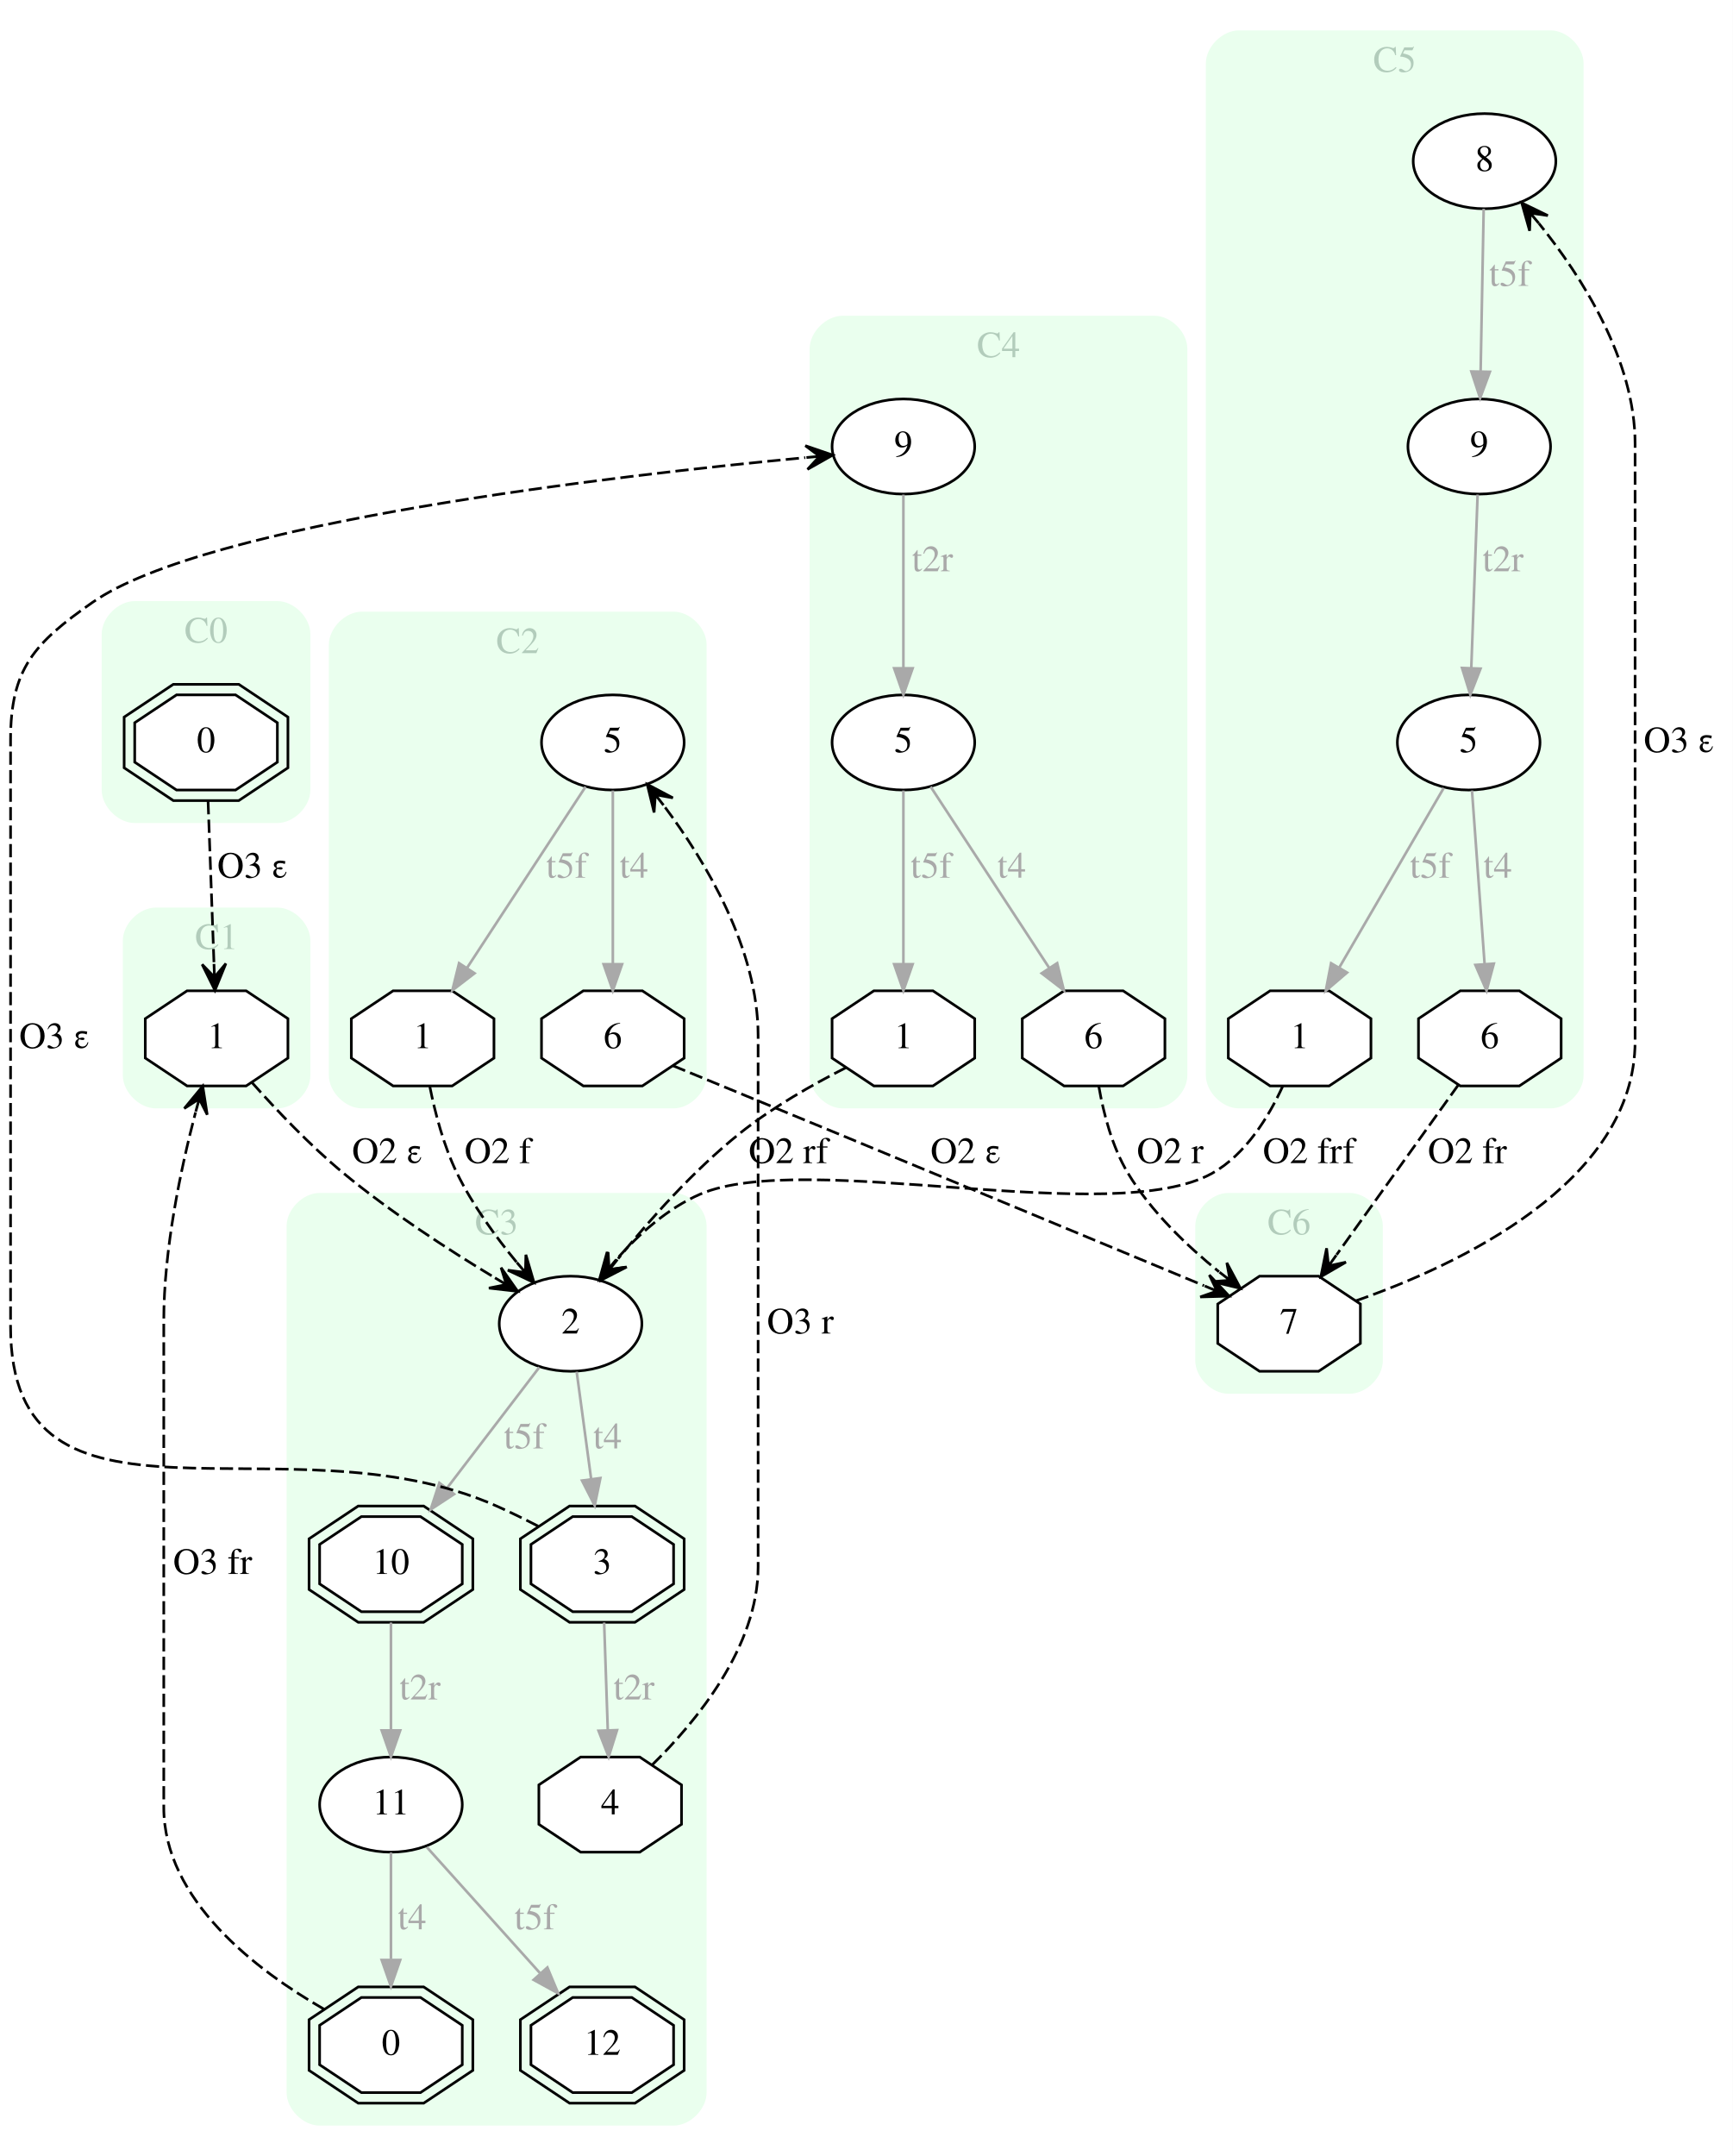
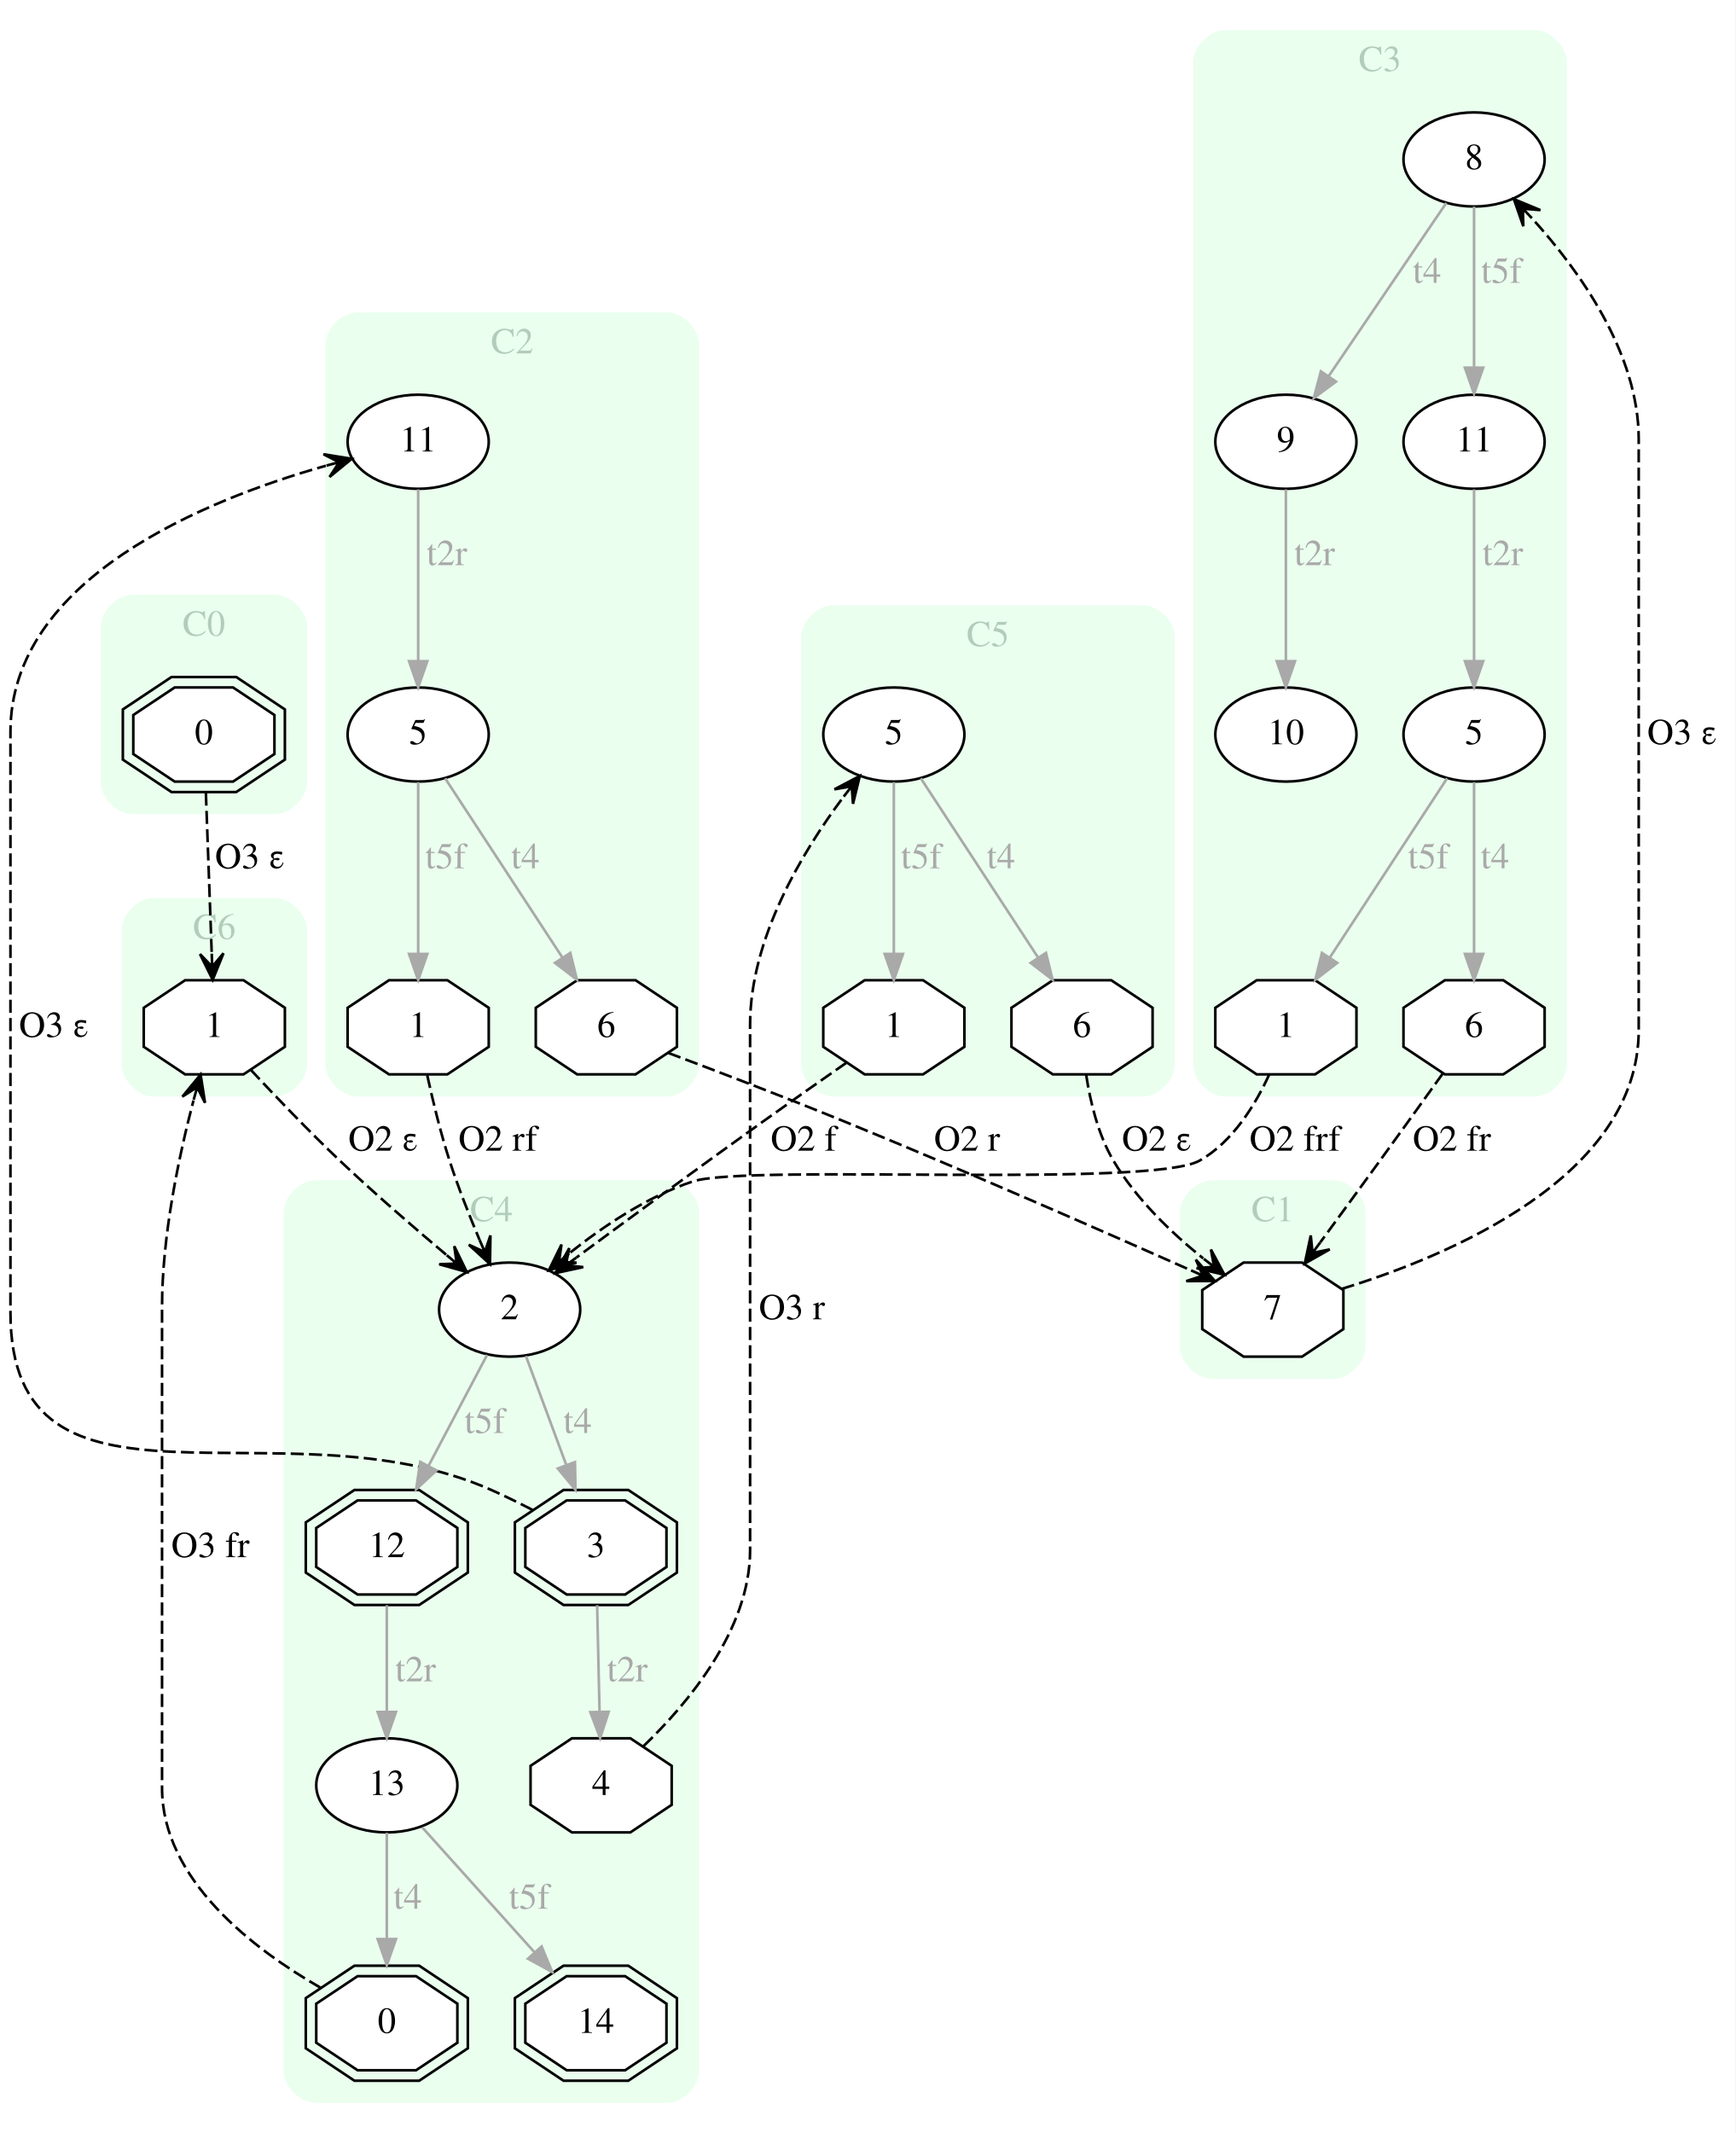
- <svg xmlns="http://www.w3.org/2000/svg" width="656pt" height="816pt" viewBox="0.00 0.00 656.00 816.00">
+ <svg xmlns="http://www.w3.org/2000/svg" width="664pt" height="816pt" viewBox="0.00 0.00 664.00 816.00">
  <g id="graph0" class="graph" transform="scale(1 1) rotate(0) translate(4 812)">
-     <polygon fill="white" stroke="transparent" points="-4,4 -4,-812 652,-812 652,4 -4,4" />
+     <polygon fill="white" stroke="transparent" points="-4,4 -4,-812 660,-812 660,4 -4,4" />
    <g id="clust1" class="cluster">
      <path fill="#eaffee" stroke="#eaffee" d="M47,-501C47,-501 101,-501 101,-501 107,-501 113,-507 113,-513 113,-513 113,-572 113,-572 113,-578 107,-584 101,-584 101,-584 47,-584 47,-584 41,-584 35,-578 35,-572 35,-572 35,-513 35,-513 35,-507 41,-501 47,-501" />
      <text text-anchor="middle" x="74" y="-568.8" font-family="Times,serif" font-size="14.00" fill="#b2ccbb">C0</text>
    </g>
    <g id="clust2" class="cluster">
+       <path fill="#eaffee" stroke="#eaffee" d="M460,-285C460,-285 506,-285 506,-285 512,-285 518,-291 518,-297 518,-297 518,-348 518,-348 518,-354 512,-360 506,-360 506,-360 460,-360 460,-360 454,-360 448,-354 448,-348 448,-348 448,-297 448,-297 448,-291 454,-285 460,-285" />
+       <text text-anchor="middle" x="483" y="-344.8" font-family="Times,serif" font-size="14.00" fill="#b2ccbb">C1</text>
+     </g>
+     <g id="clust3" class="cluster">
+       <path fill="#eaffee" stroke="#eaffee" d="M133,-393C133,-393 251,-393 251,-393 257,-393 263,-399 263,-405 263,-405 263,-680 263,-680 263,-686 257,-692 251,-692 251,-692 133,-692 133,-692 127,-692 121,-686 121,-680 121,-680 121,-405 121,-405 121,-399 127,-393 133,-393" />
+       <text text-anchor="middle" x="192" y="-676.8" font-family="Times,serif" font-size="14.00" fill="#b2ccbb">C2</text>
+     </g>
+     <g id="clust4" class="cluster">
+       <path fill="#eaffee" stroke="#eaffee" d="M465,-393C465,-393 583,-393 583,-393 589,-393 595,-399 595,-405 595,-405 595,-788 595,-788 595,-794 589,-800 583,-800 583,-800 465,-800 465,-800 459,-800 453,-794 453,-788 453,-788 453,-405 453,-405 453,-399 459,-393 465,-393" />
+       <text text-anchor="middle" x="524" y="-784.8" font-family="Times,serif" font-size="14.00" fill="#b2ccbb">C3</text>
+     </g>
+     <g id="clust5" class="cluster">
+       <path fill="#eaffee" stroke="#eaffee" d="M117,-8C117,-8 251,-8 251,-8 257,-8 263,-14 263,-20 263,-20 263,-348 263,-348 263,-354 257,-360 251,-360 251,-360 117,-360 117,-360 111,-360 105,-354 105,-348 105,-348 105,-20 105,-20 105,-14 111,-8 117,-8" />
+       <text text-anchor="middle" x="184" y="-344.8" font-family="Times,serif" font-size="14.00" fill="#b2ccbb">C4</text>
+     </g>
+     <g id="clust6" class="cluster">
+       <path fill="#eaffee" stroke="#eaffee" d="M315,-393C315,-393 433,-393 433,-393 439,-393 445,-399 445,-405 445,-405 445,-568 445,-568 445,-574 439,-580 433,-580 433,-580 315,-580 315,-580 309,-580 303,-574 303,-568 303,-568 303,-405 303,-405 303,-399 309,-393 315,-393" />
+       <text text-anchor="middle" x="374" y="-564.8" font-family="Times,serif" font-size="14.00" fill="#b2ccbb">C5</text>
+     </g>
+     <g id="clust7" class="cluster">
      <path fill="#eaffee" stroke="#eaffee" d="M55,-393C55,-393 101,-393 101,-393 107,-393 113,-399 113,-405 113,-405 113,-456 113,-456 113,-462 107,-468 101,-468 101,-468 55,-468 55,-468 49,-468 43,-462 43,-456 43,-456 43,-405 43,-405 43,-399 49,-393 55,-393" />
-       <text text-anchor="middle" x="78" y="-452.8" font-family="Times,serif" font-size="14.00" fill="#b2ccbb">C1</text>
-     </g>
-     <g id="clust3" class="cluster">
-       <path fill="#eaffee" stroke="#eaffee" d="M133,-393C133,-393 251,-393 251,-393 257,-393 263,-399 263,-405 263,-405 263,-568 263,-568 263,-574 257,-580 251,-580 251,-580 133,-580 133,-580 127,-580 121,-574 121,-568 121,-568 121,-405 121,-405 121,-399 127,-393 133,-393" />
-       <text text-anchor="middle" x="192" y="-564.8" font-family="Times,serif" font-size="14.00" fill="#b2ccbb">C2</text>
-     </g>
-     <g id="clust4" class="cluster">
-       <path fill="#eaffee" stroke="#eaffee" d="M117,-8C117,-8 251,-8 251,-8 257,-8 263,-14 263,-20 263,-20 263,-348 263,-348 263,-354 257,-360 251,-360 251,-360 117,-360 117,-360 111,-360 105,-354 105,-348 105,-348 105,-20 105,-20 105,-14 111,-8 117,-8" />
-       <text text-anchor="middle" x="184" y="-344.8" font-family="Times,serif" font-size="14.00" fill="#b2ccbb">C3</text>
-     </g>
-     <g id="clust5" class="cluster">
-       <path fill="#eaffee" stroke="#eaffee" d="M315,-393C315,-393 433,-393 433,-393 439,-393 445,-399 445,-405 445,-405 445,-680 445,-680 445,-686 439,-692 433,-692 433,-692 315,-692 315,-692 309,-692 303,-686 303,-680 303,-680 303,-405 303,-405 303,-399 309,-393 315,-393" />
-       <text text-anchor="middle" x="374" y="-676.8" font-family="Times,serif" font-size="14.00" fill="#b2ccbb">C4</text>
-     </g>
-     <g id="clust6" class="cluster">
-       <path fill="#eaffee" stroke="#eaffee" d="M465,-393C465,-393 583,-393 583,-393 589,-393 595,-399 595,-405 595,-405 595,-788 595,-788 595,-794 589,-800 583,-800 583,-800 465,-800 465,-800 459,-800 453,-794 453,-788 453,-788 453,-405 453,-405 453,-399 459,-393 465,-393" />
-       <text text-anchor="middle" x="524" y="-784.8" font-family="Times,serif" font-size="14.00" fill="#b2ccbb">C5</text>
-     </g>
-     <g id="clust7" class="cluster">
-       <path fill="#eaffee" stroke="#eaffee" d="M461,-285C461,-285 507,-285 507,-285 513,-285 519,-291 519,-297 519,-297 519,-348 519,-348 519,-354 513,-360 507,-360 507,-360 461,-360 461,-360 455,-360 449,-354 449,-348 449,-348 449,-297 449,-297 449,-291 455,-285 461,-285" />
-       <text text-anchor="middle" x="484" y="-344.8" font-family="Times,serif" font-size="14.00" fill="#b2ccbb">C6</text>
+       <text text-anchor="middle" x="78" y="-452.8" font-family="Times,serif" font-size="14.00" fill="#b2ccbb">C6</text>
    </g>
    <g id="node1" class="node">
      <polygon fill="white" stroke="black" points="101,-523.54 101,-538.46 85.18,-549 62.82,-549 47,-538.46 47,-523.54 62.82,-513 85.18,-513 101,-523.54" />
      <polygon fill="none" stroke="black" points="105,-521.4 105,-540.6 86.39,-553 61.61,-553 43,-540.6 43,-521.4 61.61,-509 86.39,-509 105,-521.4" />
      <text text-anchor="middle" x="74" y="-527.3" font-family="Times,serif" font-size="14.00">0</text>
    </g>
-     <g id="node2" class="node">
+     <g id="node24" class="node">
      <polygon fill="white" stroke="black" points="105,-411.54 105,-426.46 89.18,-437 66.82,-437 51,-426.46 51,-411.54 66.82,-401 89.18,-401 105,-411.54" />
      <text text-anchor="middle" x="78" y="-415.3" font-family="Times,serif" font-size="14.00">1</text>
    </g>
-     <g id="edge16" class="edge">
+     <g id="edge18" class="edge">
      <path fill="none" stroke="black" stroke-dasharray="5,2" d="M74.77,-508.79C75.41,-491.28 76.32,-466.3 77.01,-447.3" />
      <polygon fill="black" stroke="black" points="77.38,-437.17 81.51,-447.33 77.19,-442.17 77.01,-447.17 77.01,-447.17 77.01,-447.17 77.19,-442.17 72.52,-447 77.38,-437.17 77.38,-437.17" />
      <text text-anchor="middle" x="91.5" y="-479.8" font-family="Times,serif" font-size="14.00">O3 ε</text>
    </g>
-     <g id="node6" class="node">
-       <ellipse fill="white" stroke="black" cx="212" cy="-311" rx="27" ry="18" />
-       <text text-anchor="middle" x="212" y="-307.3" font-family="Times,serif" font-size="14.00">2</text>
-     </g>
-     <g id="edge17" class="edge">
-       <path fill="none" stroke="black" stroke-dasharray="5,2" d="M91.44,-402.22C100.64,-391.89 113.39,-378.44 126,-368 143.83,-353.24 165.72,-339.03 182.95,-328.62" />
-       <polygon fill="black" stroke="black" points="191.99,-323.25 185.69,-332.23 187.69,-325.81 183.39,-328.36 183.39,-328.36 183.39,-328.36 187.69,-325.81 181.09,-324.49 191.99,-323.25 191.99,-323.25" />
-       <text text-anchor="middle" x="142.5" y="-371.8" font-family="Times,serif" font-size="14.00">O2 ε</text>
+     <g id="node2" class="node">
+       <polygon fill="white" stroke="black" points="510,-303.54 510,-318.46 494.18,-329 471.82,-329 456,-318.46 456,-303.54 471.82,-293 494.18,-293 510,-303.54" />
+       <text text-anchor="middle" x="483" y="-307.3" font-family="Times,serif" font-size="14.00">7</text>
+     </g>
+     <g id="node8" class="node">
+       <ellipse fill="white" stroke="black" cx="560" cy="-751" rx="27" ry="18" />
+       <text text-anchor="middle" x="560" y="-747.3" font-family="Times,serif" font-size="14.00">8</text>
+     </g>
+     <g id="edge19" class="edge">
+       <path fill="none" stroke="black" stroke-dasharray="5,2" d="M509.33,-318.92C549.89,-331.36 623,-361.6 623,-418 623,-644 623,-644 623,-644 623,-676.88 600.32,-708.47 582.17,-728.48" />
+       <polygon fill="black" stroke="black" points="575.25,-735.81 578.84,-725.45 578.68,-732.17 582.12,-728.53 582.12,-728.53 582.12,-728.53 578.68,-732.17 585.39,-731.62 575.25,-735.81 575.25,-735.81" />
+       <text text-anchor="middle" x="639.5" y="-527.3" font-family="Times,serif" font-size="14.00">O3 ε</text>
    </g>
    <g id="node3" class="node">
+       <polygon fill="white" stroke="black" points="183,-411.54 183,-426.46 167.18,-437 144.82,-437 129,-426.46 129,-411.54 144.82,-401 167.18,-401 183,-411.54" />
+       <text text-anchor="middle" x="156" y="-415.3" font-family="Times,serif" font-size="14.00">1</text>
+     </g>
+     <g id="node15" class="node">
+       <ellipse fill="white" stroke="black" cx="191" cy="-311" rx="27" ry="18" />
+       <text text-anchor="middle" x="191" y="-307.3" font-family="Times,serif" font-size="14.00">2</text>
+     </g>
+     <g id="edge20" class="edge">
+       <path fill="none" stroke="black" stroke-dasharray="5,2" d="M159.46,-400.69C161.58,-390.98 164.54,-378.7 168,-368 171.26,-357.91 175.53,-347.07 179.5,-337.64" />
+       <polygon fill="black" stroke="black" points="183.47,-328.41 183.65,-339.38 181.5,-333 179.52,-337.6 179.52,-337.6 179.52,-337.6 181.5,-333 175.38,-335.81 183.47,-328.41 183.47,-328.41" />
+       <text text-anchor="middle" x="186.5" y="-371.8" font-family="Times,serif" font-size="14.00">O2 rf</text>
+     </g>
+     <g id="node4" class="node">
+       <ellipse fill="white" stroke="black" cx="156" cy="-531" rx="27" ry="18" />
+       <text text-anchor="middle" x="156" y="-527.3" font-family="Times,serif" font-size="14.00">5</text>
+     </g>
+     <g id="edge1" class="edge">
+       <path fill="none" stroke="darkgray" d="M156,-512.81C156,-495.21 156,-467.61 156,-447.07" />
+       <polygon fill="darkgray" stroke="darkgray" points="159.5,-447.07 156,-437.07 152.5,-447.07 159.5,-447.07" />
+       <text text-anchor="middle" x="166.5" y="-479.8" font-family="Times,serif" font-size="14.00" fill="darkgray">t5f</text>
+     </g>
+     <g id="node5" class="node">
      <polygon fill="white" stroke="black" points="255,-411.54 255,-426.46 239.18,-437 216.82,-437 201,-426.46 201,-411.54 216.82,-401 239.18,-401 255,-411.54" />
      <text text-anchor="middle" x="228" y="-415.3" font-family="Times,serif" font-size="14.00">6</text>
    </g>
-     <g id="node22" class="node">
-       <polygon fill="white" stroke="black" points="511,-303.54 511,-318.46 495.18,-329 472.82,-329 457,-318.46 457,-303.54 472.82,-293 495.18,-293 511,-303.54" />
-       <text text-anchor="middle" x="484" y="-307.3" font-family="Times,serif" font-size="14.00">7</text>
-     </g>
-     <g id="edge19" class="edge">
-       <path fill="none" stroke="black" stroke-dasharray="5,2" d="M250.74,-408.66C267.86,-401.62 291.91,-391.72 313,-383 361.4,-362.99 417.45,-339.69 451.81,-325.4" />
-       <polygon fill="black" stroke="black" points="461.33,-321.44 453.82,-329.43 456.71,-323.36 452.09,-325.28 452.09,-325.28 452.09,-325.28 456.71,-323.36 450.37,-321.13 461.33,-321.44 461.33,-321.44" />
-       <text text-anchor="middle" x="361.5" y="-371.8" font-family="Times,serif" font-size="14.00">O2 ε</text>
-     </g>
-     <g id="node4" class="node">
-       <ellipse fill="white" stroke="black" cx="228" cy="-531" rx="27" ry="18" />
-       <text text-anchor="middle" x="228" y="-527.3" font-family="Times,serif" font-size="14.00">5</text>
-     </g>
-     <g id="edge1" class="edge">
-       <path fill="none" stroke="darkgray" d="M228,-512.81C228,-495.21 228,-467.61 228,-447.07" />
-       <polygon fill="darkgray" stroke="darkgray" points="231.5,-447.07 228,-437.07 224.5,-447.07 231.5,-447.07" />
-       <text text-anchor="middle" x="236" y="-479.8" font-family="Times,serif" font-size="14.00" fill="darkgray">t4</text>
-     </g>
-     <g id="node5" class="node">
-       <polygon fill="white" stroke="black" points="183,-411.54 183,-426.46 167.18,-437 144.82,-437 129,-426.46 129,-411.54 144.82,-401 167.18,-401 183,-411.54" />
-       <text text-anchor="middle" x="156" y="-415.3" font-family="Times,serif" font-size="14.00">1</text>
-     </g>
    <g id="edge2" class="edge">
-       <path fill="none" stroke="darkgray" d="M217.68,-514.24C205.98,-496.36 186.72,-466.93 172.83,-445.71" />
-       <polygon fill="darkgray" stroke="darkgray" points="175.65,-443.63 167.25,-437.18 169.79,-447.46 175.65,-443.63" />
-       <text text-anchor="middle" x="210.5" y="-479.8" font-family="Times,serif" font-size="14.00" fill="darkgray">t5f</text>
-     </g>
-     <g id="edge18" class="edge">
-       <path fill="none" stroke="black" stroke-dasharray="5,2" d="M158.72,-400.74C160.71,-390.81 163.96,-378.31 169,-368 174.89,-355.95 183.59,-343.98 191.63,-334.21" />
-       <polygon fill="black" stroke="black" points="198.16,-326.58 195.08,-337.1 194.91,-330.38 191.66,-334.18 191.66,-334.18 191.66,-334.18 194.91,-330.38 188.24,-331.26 198.16,-326.58 198.16,-326.58" />
-       <text text-anchor="middle" x="184.5" y="-371.8" font-family="Times,serif" font-size="14.00">O2 f</text>
+       <path fill="none" stroke="darkgray" d="M166.32,-514.24C178.02,-496.36 197.28,-466.93 211.17,-445.71" />
+       <polygon fill="darkgray" stroke="darkgray" points="214.21,-447.46 216.75,-437.18 208.35,-443.63 214.21,-447.46" />
+       <text text-anchor="middle" x="197" y="-479.8" font-family="Times,serif" font-size="14.00" fill="darkgray">t4</text>
+     </g>
+     <g id="edge21" class="edge">
+       <path fill="none" stroke="black" stroke-dasharray="5,2" d="M251.67,-409.2C270.1,-402.28 296.28,-392.28 319,-383 365.33,-364.07 418.39,-340.81 451.3,-326.19" />
+       <polygon fill="black" stroke="black" points="460.84,-321.94 453.54,-330.12 456.27,-323.97 451.71,-326.01 451.71,-326.01 451.71,-326.01 456.27,-323.97 449.88,-321.9 460.84,-321.94 460.84,-321.94" />
+       <text text-anchor="middle" x="366" y="-371.8" font-family="Times,serif" font-size="14.00">O2 r</text>
+     </g>
+     <g id="node6" class="node">
+       <ellipse fill="white" stroke="black" cx="156" cy="-643" rx="27" ry="18" />
+       <text text-anchor="middle" x="156" y="-639.3" font-family="Times,serif" font-size="14.00">11</text>
+     </g>
+     <g id="edge3" class="edge">
+       <path fill="none" stroke="darkgray" d="M156,-624.81C156,-607.21 156,-579.61 156,-559.07" />
+       <polygon fill="darkgray" stroke="darkgray" points="159.5,-559.07 156,-549.07 152.5,-559.07 159.5,-559.07" />
+       <text text-anchor="middle" x="167" y="-595.8" font-family="Times,serif" font-size="14.00" fill="darkgray">t2r</text>
+     </g>
+     <g id="node7" class="node">
+       <ellipse fill="white" stroke="black" cx="488" cy="-643" rx="27" ry="18" />
+       <text text-anchor="middle" x="488" y="-639.3" font-family="Times,serif" font-size="14.00">9</text>
+     </g>
+     <g id="node11" class="node">
+       <ellipse fill="white" stroke="black" cx="488" cy="-531" rx="27" ry="18" />
+       <text text-anchor="middle" x="488" y="-527.3" font-family="Times,serif" font-size="14.00">10</text>
+     </g>
+     <g id="edge4" class="edge">
+       <path fill="none" stroke="darkgray" d="M488,-624.81C488,-607.21 488,-579.61 488,-559.07" />
+       <polygon fill="darkgray" stroke="darkgray" points="491.5,-559.07 488,-549.07 484.5,-559.07 491.5,-559.07" />
+       <text text-anchor="middle" x="499" y="-595.8" font-family="Times,serif" font-size="14.00" fill="darkgray">t2r</text>
+     </g>
+     <g id="edge5" class="edge">
+       <path fill="none" stroke="darkgray" d="M549.38,-734.36C537.52,-716.9 518.19,-688.44 504.39,-668.13" />
+       <polygon fill="darkgray" stroke="darkgray" points="507.18,-666.01 498.67,-659.7 501.39,-669.94 507.18,-666.01" />
+       <text text-anchor="middle" x="542" y="-703.8" font-family="Times,serif" font-size="14.00" fill="darkgray">t4</text>
+     </g>
+     <g id="node9" class="node">
+       <ellipse fill="white" stroke="black" cx="560" cy="-643" rx="27" ry="18" />
+       <text text-anchor="middle" x="560" y="-639.3" font-family="Times,serif" font-size="14.00">11</text>
+     </g>
+     <g id="edge6" class="edge">
+       <path fill="none" stroke="darkgray" d="M560,-732.97C560,-716.38 560,-690.88 560,-671.43" />
+       <polygon fill="darkgray" stroke="darkgray" points="563.5,-671.34 560,-661.34 556.5,-671.34 563.5,-671.34" />
+       <text text-anchor="middle" x="570.5" y="-703.8" font-family="Times,serif" font-size="14.00" fill="darkgray">t5f</text>
+     </g>
+     <g id="node13" class="node">
+       <ellipse fill="white" stroke="black" cx="560" cy="-531" rx="27" ry="18" />
+       <text text-anchor="middle" x="560" y="-527.3" font-family="Times,serif" font-size="14.00">5</text>
+     </g>
+     <g id="edge7" class="edge">
+       <path fill="none" stroke="darkgray" d="M560,-624.81C560,-607.21 560,-579.61 560,-559.07" />
+       <polygon fill="darkgray" stroke="darkgray" points="563.5,-559.07 560,-549.07 556.5,-559.07 563.5,-559.07" />
+       <text text-anchor="middle" x="571" y="-595.8" font-family="Times,serif" font-size="14.00" fill="darkgray">t2r</text>
    </g>
    <g id="node10" class="node">
-       <polygon fill="white" stroke="black" points="171,-212.54 171,-227.46 155.18,-238 132.82,-238 117,-227.46 117,-212.54 132.82,-202 155.18,-202 171,-212.54" />
-       <polygon fill="none" stroke="black" points="175,-210.4 175,-229.6 156.39,-242 131.61,-242 113,-229.6 113,-210.4 131.61,-198 156.39,-198 175,-210.4" />
-       <text text-anchor="middle" x="144" y="-216.3" font-family="Times,serif" font-size="14.00">10</text>
-     </g>
-     <g id="edge4" class="edge">
-       <path fill="none" stroke="darkgray" d="M200.16,-294.5C190.52,-281.89 176.69,-263.79 165.16,-248.7" />
-       <polygon fill="darkgray" stroke="darkgray" points="167.89,-246.5 159.04,-240.68 162.33,-250.75 167.89,-246.5" />
-       <text text-anchor="middle" x="194.5" y="-263.8" font-family="Times,serif" font-size="14.00" fill="darkgray">t5f</text>
+       <polygon fill="white" stroke="black" points="587,-411.54 587,-426.46 571.18,-437 548.82,-437 533,-426.46 533,-411.54 548.82,-401 571.18,-401 587,-411.54" />
+       <text text-anchor="middle" x="560" y="-415.3" font-family="Times,serif" font-size="14.00">6</text>
+     </g>
+     <g id="edge23" class="edge">
+       <path fill="none" stroke="black" stroke-dasharray="5,2" d="M548.03,-401.31C541.04,-391.58 532.04,-379.08 524,-368 516.55,-357.74 508.3,-346.46 501.17,-336.73" />
+       <polygon fill="black" stroke="black" points="495.23,-328.64 504.78,-334.04 498.19,-332.67 501.15,-336.7 501.15,-336.7 501.15,-336.7 498.19,-332.67 497.52,-339.36 495.23,-328.64 495.23,-328.64" />
+       <text text-anchor="middle" x="551.5" y="-371.8" font-family="Times,serif" font-size="14.00">O2 fr</text>
    </g>
    <g id="node12" class="node">
+       <polygon fill="white" stroke="black" points="515,-411.54 515,-426.46 499.18,-437 476.82,-437 461,-426.46 461,-411.54 476.82,-401 499.18,-401 515,-411.54" />
+       <text text-anchor="middle" x="488" y="-415.3" font-family="Times,serif" font-size="14.00">1</text>
+     </g>
+     <g id="edge22" class="edge">
+       <path fill="none" stroke="black" stroke-dasharray="5,2" d="M481.62,-400.92C476.36,-389.45 467.68,-375.16 455,-368 436.22,-357.39 281.47,-366.81 261,-360 243.68,-354.24 226.73,-342.81 213.85,-332.56" />
+       <polygon fill="black" stroke="black" points="206.01,-326.06 216.58,-328.98 209.86,-329.25 213.71,-332.44 213.71,-332.44 213.71,-332.44 209.86,-329.25 210.84,-335.9 206.01,-326.06 206.01,-326.06" />
+       <text text-anchor="middle" x="491.5" y="-371.8" font-family="Times,serif" font-size="14.00">O2 frf</text>
+     </g>
+     <g id="edge9" class="edge">
+       <path fill="none" stroke="darkgray" d="M560,-512.81C560,-495.21 560,-467.61 560,-447.07" />
+       <polygon fill="darkgray" stroke="darkgray" points="563.5,-447.07 560,-437.07 556.5,-447.07 563.5,-447.07" />
+       <text text-anchor="middle" x="568" y="-479.8" font-family="Times,serif" font-size="14.00" fill="darkgray">t4</text>
+     </g>
+     <g id="edge8" class="edge">
+       <path fill="none" stroke="darkgray" d="M549.68,-514.24C537.98,-496.36 518.72,-466.93 504.83,-445.71" />
+       <polygon fill="darkgray" stroke="darkgray" points="507.65,-443.63 499.25,-437.18 501.79,-447.46 507.65,-443.63" />
+       <text text-anchor="middle" x="542.5" y="-479.8" font-family="Times,serif" font-size="14.00" fill="darkgray">t5f</text>
+     </g>
+     <g id="node14" class="node">
      <polygon fill="white" stroke="black" points="251,-212.54 251,-227.46 235.18,-238 212.82,-238 197,-227.46 197,-212.54 212.82,-202 235.18,-202 251,-212.54" />
      <polygon fill="none" stroke="black" points="255,-210.4 255,-229.6 236.39,-242 211.61,-242 193,-229.6 193,-210.4 211.61,-198 236.39,-198 255,-210.4" />
      <text text-anchor="middle" x="224" y="-216.3" font-family="Times,serif" font-size="14.00">3</text>
    </g>
-     <g id="edge3" class="edge">
-       <path fill="none" stroke="darkgray" d="M214.31,-292.84C215.87,-281.33 217.96,-265.83 219.8,-252.18" />
-       <polygon fill="darkgray" stroke="darkgray" points="223.28,-252.57 221.14,-242.19 216.34,-251.63 223.28,-252.57" />
-       <text text-anchor="middle" x="226" y="-263.8" font-family="Times,serif" font-size="14.00" fill="darkgray">t4</text>
-     </g>
-     <g id="node7" class="node">
-       <polygon fill="white" stroke="black" points="251,-30.54 251,-45.46 235.18,-56 212.82,-56 197,-45.46 197,-30.54 212.82,-20 235.18,-20 251,-30.54" />
-       <polygon fill="none" stroke="black" points="255,-28.4 255,-47.6 236.39,-60 211.61,-60 193,-47.6 193,-28.4 211.61,-16 236.39,-16 255,-28.4" />
-       <text text-anchor="middle" x="224" y="-34.3" font-family="Times,serif" font-size="14.00">12</text>
-     </g>
-     <g id="node8" class="node">
+     <g id="edge25" class="edge">
+       <path fill="none" stroke="black" stroke-dasharray="5,2" d="M199.71,-234.39C194.58,-237.04 189.16,-239.7 184,-242 104.35,-277.45 0,-222.82 0,-310 0,-532 0,-532 0,-532 0,-590.69 74.66,-620.82 120.68,-633.82" />
+       <polygon fill="black" stroke="black" points="130.59,-636.48 119.76,-638.23 125.76,-635.18 120.93,-633.89 120.93,-633.89 120.93,-633.89 125.76,-635.18 122.1,-629.54 130.59,-636.48 130.59,-636.48" />
+       <text text-anchor="middle" x="16.5" y="-415.3" font-family="Times,serif" font-size="14.00">O3 ε</text>
+     </g>
+     <g id="node17" class="node">
+       <polygon fill="white" stroke="black" points="253,-121.54 253,-136.46 237.18,-147 214.82,-147 199,-136.46 199,-121.54 214.82,-111 237.18,-111 253,-121.54" />
+       <text text-anchor="middle" x="226" y="-125.3" font-family="Times,serif" font-size="14.00">4</text>
+     </g>
+     <g id="edge10" class="edge">
+       <path fill="none" stroke="darkgray" d="M224.47,-197.91C224.75,-185.78 225.09,-170.41 225.39,-157.36" />
+       <polygon fill="darkgray" stroke="darkgray" points="228.89,-157.14 225.62,-147.07 221.89,-156.99 228.89,-157.14" />
+       <text text-anchor="middle" x="236" y="-168.8" font-family="Times,serif" font-size="14.00" fill="darkgray">t2r</text>
+     </g>
+     <g id="edge11" class="edge">
+       <path fill="none" stroke="darkgray" d="M197.21,-293.26C201.53,-281.59 207.43,-265.68 212.59,-251.76" />
+       <polygon fill="darkgray" stroke="darkgray" points="215.99,-252.66 216.19,-242.06 209.43,-250.22 215.99,-252.66" />
+       <text text-anchor="middle" x="217" y="-263.8" font-family="Times,serif" font-size="14.00" fill="darkgray">t4</text>
+     </g>
+     <g id="node16" class="node">
+       <polygon fill="white" stroke="black" points="171,-212.54 171,-227.46 155.18,-238 132.82,-238 117,-227.46 117,-212.54 132.82,-202 155.18,-202 171,-212.54" />
+       <polygon fill="none" stroke="black" points="175,-210.4 175,-229.6 156.39,-242 131.61,-242 113,-229.6 113,-210.4 131.61,-198 156.39,-198 175,-210.4" />
+       <text text-anchor="middle" x="144" y="-216.3" font-family="Times,serif" font-size="14.00">12</text>
+     </g>
+     <g id="edge12" class="edge">
+       <path fill="none" stroke="darkgray" d="M182.38,-293.68C176.12,-281.82 167.46,-265.43 159.96,-251.22" />
+       <polygon fill="darkgray" stroke="darkgray" points="162.99,-249.47 155.23,-242.26 156.8,-252.74 162.99,-249.47" />
+       <text text-anchor="middle" x="181.5" y="-263.8" font-family="Times,serif" font-size="14.00" fill="darkgray">t5f</text>
+     </g>
+     <g id="node19" class="node">
+       <ellipse fill="white" stroke="black" cx="144" cy="-129" rx="27" ry="18" />
+       <text text-anchor="middle" x="144" y="-125.3" font-family="Times,serif" font-size="14.00">13</text>
+     </g>
+     <g id="edge13" class="edge">
+       <path fill="none" stroke="darkgray" d="M144,-197.91C144,-185.78 144,-170.41 144,-157.36" />
+       <polygon fill="darkgray" stroke="darkgray" points="147.5,-157.07 144,-147.07 140.5,-157.07 147.5,-157.07" />
+       <text text-anchor="middle" x="155" y="-168.8" font-family="Times,serif" font-size="14.00" fill="darkgray">t2r</text>
+     </g>
+     <g id="node22" class="node">
+       <ellipse fill="white" stroke="black" cx="338" cy="-531" rx="27" ry="18" />
+       <text text-anchor="middle" x="338" y="-527.3" font-family="Times,serif" font-size="14.00">5</text>
+     </g>
+     <g id="edge26" class="edge">
+       <path fill="none" stroke="black" stroke-dasharray="5,2" d="M242.18,-143.97C259.03,-160.16 283,-188.54 283,-219 283,-420 283,-420 283,-420 283,-452.84 302.85,-485.93 318.7,-507.11" />
+       <polygon fill="black" stroke="black" points="324.97,-515.15 315.27,-510.03 321.89,-511.21 318.82,-507.26 318.82,-507.26 318.82,-507.26 321.89,-511.21 322.38,-504.5 324.97,-515.15 324.97,-515.15" />
+       <text text-anchor="middle" x="299" y="-307.3" font-family="Times,serif" font-size="14.00">O3 r</text>
+     </g>
+     <g id="node18" class="node">
      <polygon fill="white" stroke="black" points="171,-30.54 171,-45.46 155.18,-56 132.82,-56 117,-45.46 117,-30.54 132.82,-20 155.18,-20 171,-30.54" />
      <polygon fill="none" stroke="black" points="175,-28.4 175,-47.6 156.39,-60 131.61,-60 113,-47.6 113,-28.4 131.61,-16 156.39,-16 175,-28.4" />
      <text text-anchor="middle" x="144" y="-34.3" font-family="Times,serif" font-size="14.00">0</text>
    </g>
-     <g id="edge20" class="edge">
+     <g id="edge24" class="edge">
      <path fill="none" stroke="black" stroke-dasharray="5,2" d="M118.66,-51.57C93.29,-66.15 58,-92.76 58,-128 58,-312 58,-312 58,-312 58,-339.24 64.45,-369.74 70.03,-391" />
      <polygon fill="black" stroke="black" points="72.75,-400.93 65.77,-392.47 71.43,-396.11 70.11,-391.28 70.11,-391.28 70.11,-391.28 71.43,-396.11 74.45,-390.1 72.75,-400.93 72.75,-400.93" />
      <text text-anchor="middle" x="76.5" y="-216.3" font-family="Times,serif" font-size="14.00">O3 fr</text>
    </g>
-     <g id="node9" class="node">
-       <ellipse fill="white" stroke="black" cx="144" cy="-129" rx="27" ry="18" />
-       <text text-anchor="middle" x="144" y="-125.3" font-family="Times,serif" font-size="14.00">11</text>
-     </g>
-     <g id="edge6" class="edge">
+     <g id="edge14" class="edge">
+       <path fill="none" stroke="darkgray" d="M144,-110.84C144,-99.44 144,-84.13 144,-70.58" />
+       <polygon fill="darkgray" stroke="darkgray" points="147.5,-70.19 144,-60.19 140.5,-70.19 147.5,-70.19" />
+       <text text-anchor="middle" x="152" y="-81.8" font-family="Times,serif" font-size="14.00" fill="darkgray">t4</text>
+     </g>
+     <g id="node20" class="node">
+       <polygon fill="white" stroke="black" points="251,-30.54 251,-45.46 235.18,-56 212.82,-56 197,-45.46 197,-30.54 212.82,-20 235.18,-20 251,-30.54" />
+       <polygon fill="none" stroke="black" points="255,-28.4 255,-47.6 236.39,-60 211.61,-60 193,-47.6 193,-28.4 211.61,-16 236.39,-16 255,-28.4" />
+       <text text-anchor="middle" x="224" y="-34.3" font-family="Times,serif" font-size="14.00">14</text>
+     </g>
+     <g id="edge15" class="edge">
      <path fill="none" stroke="darkgray" d="M157.57,-112.9C169.26,-99.89 186.41,-80.82 200.35,-65.31" />
      <polygon fill="darkgray" stroke="darkgray" points="203.22,-67.35 207.31,-57.57 198.02,-62.67 203.22,-67.35" />
      <text text-anchor="middle" x="198.5" y="-81.8" font-family="Times,serif" font-size="14.00" fill="darkgray">t5f</text>
    </g>
-     <g id="edge5" class="edge">
-       <path fill="none" stroke="darkgray" d="M144,-110.84C144,-99.44 144,-84.13 144,-70.58" />
-       <polygon fill="darkgray" stroke="darkgray" points="147.5,-70.19 144,-60.19 140.5,-70.19 147.5,-70.19" />
-       <text text-anchor="middle" x="152" y="-81.8" font-family="Times,serif" font-size="14.00" fill="darkgray">t4</text>
-     </g>
-     <g id="edge7" class="edge">
-       <path fill="none" stroke="darkgray" d="M144,-197.91C144,-185.78 144,-170.41 144,-157.36" />
-       <polygon fill="darkgray" stroke="darkgray" points="147.5,-157.07 144,-147.07 140.5,-157.07 147.5,-157.07" />
-       <text text-anchor="middle" x="155" y="-168.8" font-family="Times,serif" font-size="14.00" fill="darkgray">t2r</text>
-     </g>
-     <g id="node11" class="node">
-       <polygon fill="white" stroke="black" points="254,-121.54 254,-136.46 238.18,-147 215.82,-147 200,-136.46 200,-121.54 215.82,-111 238.18,-111 254,-121.54" />
-       <text text-anchor="middle" x="227" y="-125.3" font-family="Times,serif" font-size="14.00">4</text>
-     </g>
-     <g id="edge22" class="edge">
-       <path fill="none" stroke="black" stroke-dasharray="5,2" d="M242.9,-144.03C259.45,-160.27 283,-188.7 283,-219 283,-420 283,-420 283,-420 283,-452.84 263.15,-485.93 247.3,-507.11" />
-       <polygon fill="black" stroke="black" points="241.03,-515.15 243.62,-504.5 244.11,-511.21 247.18,-507.26 247.18,-507.26 247.18,-507.26 244.11,-511.21 250.73,-510.03 241.03,-515.15 241.03,-515.15" />
-       <text text-anchor="middle" x="299" y="-307.3" font-family="Times,serif" font-size="14.00">O3 r</text>
-     </g>
-     <g id="edge8" class="edge">
-       <path fill="none" stroke="darkgray" d="M224.71,-197.91C225.12,-185.78 225.64,-170.41 226.08,-157.36" />
-       <polygon fill="darkgray" stroke="darkgray" points="229.59,-157.18 226.42,-147.07 222.59,-156.94 229.59,-157.18" />
-       <text text-anchor="middle" x="236" y="-168.8" font-family="Times,serif" font-size="14.00" fill="darkgray">t2r</text>
-     </g>
-     <g id="node13" class="node">
-       <ellipse fill="white" stroke="black" cx="338" cy="-643" rx="27" ry="18" />
-       <text text-anchor="middle" x="338" y="-639.3" font-family="Times,serif" font-size="14.00">9</text>
-     </g>
-     <g id="edge21" class="edge">
-       <path fill="none" stroke="black" stroke-dasharray="5,2" d="M199.71,-234.39C194.58,-237.04 189.16,-239.7 184,-242 104.35,-277.45 0,-222.82 0,-310 0,-532 0,-532 0,-532 0,-558.91 8.95,-568.59 31,-584 74.24,-614.22 229.01,-632 300.86,-638.8" />
-       <polygon fill="black" stroke="black" points="311.25,-639.76 300.87,-643.32 306.27,-639.3 301.29,-638.84 301.29,-638.84 301.29,-638.84 306.27,-639.3 301.7,-634.36 311.25,-639.76 311.25,-639.76" />
-       <text text-anchor="middle" x="16.5" y="-415.3" font-family="Times,serif" font-size="14.00">O3 ε</text>
-     </g>
-     <g id="node15" class="node">
-       <ellipse fill="white" stroke="black" cx="338" cy="-531" rx="27" ry="18" />
-       <text text-anchor="middle" x="338" y="-527.3" font-family="Times,serif" font-size="14.00">5</text>
-     </g>
-     <g id="edge9" class="edge">
-       <path fill="none" stroke="darkgray" d="M338,-624.81C338,-607.21 338,-579.61 338,-559.07" />
-       <polygon fill="darkgray" stroke="darkgray" points="341.5,-559.07 338,-549.07 334.5,-559.07 341.5,-559.07" />
-       <text text-anchor="middle" x="349" y="-595.8" font-family="Times,serif" font-size="14.00" fill="darkgray">t2r</text>
-     </g>
-     <g id="node14" class="node">
+     <g id="node21" class="node">
+       <polygon fill="white" stroke="black" points="365,-411.54 365,-426.46 349.18,-437 326.82,-437 311,-426.46 311,-411.54 326.82,-401 349.18,-401 365,-411.54" />
+       <text text-anchor="middle" x="338" y="-415.3" font-family="Times,serif" font-size="14.00">1</text>
+     </g>
+     <g id="edge27" class="edge">
+       <path fill="none" stroke="black" stroke-dasharray="5,2" d="M319.88,-405.46C310.36,-398.83 298.51,-390.52 288,-383 263.61,-365.54 236.03,-345.3 216.53,-330.91" />
+       <polygon fill="black" stroke="black" points="208.44,-324.94 219.16,-327.26 212.46,-327.91 216.49,-330.88 216.49,-330.88 216.49,-330.88 212.46,-327.91 213.81,-334.5 208.44,-324.94 208.44,-324.94" />
+       <text text-anchor="middle" x="303.5" y="-371.8" font-family="Times,serif" font-size="14.00">O2 f</text>
+     </g>
+     <g id="edge16" class="edge">
+       <path fill="none" stroke="darkgray" d="M338,-512.81C338,-495.21 338,-467.61 338,-447.07" />
+       <polygon fill="darkgray" stroke="darkgray" points="341.5,-447.07 338,-437.07 334.5,-447.07 341.5,-447.07" />
+       <text text-anchor="middle" x="348.5" y="-479.8" font-family="Times,serif" font-size="14.00" fill="darkgray">t5f</text>
+     </g>
+     <g id="node23" class="node">
      <polygon fill="white" stroke="black" points="437,-411.54 437,-426.46 421.18,-437 398.82,-437 383,-426.46 383,-411.54 398.82,-401 421.18,-401 437,-411.54" />
      <text text-anchor="middle" x="410" y="-415.3" font-family="Times,serif" font-size="14.00">6</text>
    </g>
-     <g id="edge24" class="edge">
-       <path fill="none" stroke="black" stroke-dasharray="5,2" d="M411.98,-400.85C413.73,-390.73 416.99,-377.99 423,-368 431.73,-353.48 445.34,-340.47 457.49,-330.65" />
-       <polygon fill="black" stroke="black" points="465.6,-324.38 460.44,-334.06 461.64,-327.44 457.69,-330.5 457.69,-330.5 457.69,-330.5 461.64,-327.44 454.93,-326.94 465.6,-324.38 465.6,-324.38" />
-       <text text-anchor="middle" x="439" y="-371.8" font-family="Times,serif" font-size="14.00">O2 r</text>
-     </g>
-     <g id="edge10" class="edge">
+     <g id="edge17" class="edge">
      <path fill="none" stroke="darkgray" d="M348.32,-514.24C360.02,-496.36 379.28,-466.93 393.17,-445.71" />
      <polygon fill="darkgray" stroke="darkgray" points="396.21,-447.46 398.75,-437.18 390.35,-443.63 396.21,-447.46" />
      <text text-anchor="middle" x="379" y="-479.8" font-family="Times,serif" font-size="14.00" fill="darkgray">t4</text>
    </g>
-     <g id="node16" class="node">
-       <polygon fill="white" stroke="black" points="365,-411.54 365,-426.46 349.18,-437 326.82,-437 311,-426.46 311,-411.54 326.82,-401 349.18,-401 365,-411.54" />
-       <text text-anchor="middle" x="338" y="-415.3" font-family="Times,serif" font-size="14.00">1</text>
-     </g>
-     <g id="edge11" class="edge">
-       <path fill="none" stroke="darkgray" d="M338,-512.81C338,-495.21 338,-467.61 338,-447.07" />
-       <polygon fill="darkgray" stroke="darkgray" points="341.5,-447.07 338,-437.07 334.5,-447.07 341.5,-447.07" />
-       <text text-anchor="middle" x="348.5" y="-479.8" font-family="Times,serif" font-size="14.00" fill="darkgray">t5f</text>
-     </g>
-     <g id="edge23" class="edge">
-       <path fill="none" stroke="black" stroke-dasharray="5,2" d="M316.26,-407.92C303.85,-401.64 288.35,-392.89 276,-383 258.68,-369.12 241.99,-350.36 230,-335.61" />
-       <polygon fill="black" stroke="black" points="223.51,-327.46 233.26,-332.48 226.62,-331.37 229.73,-335.29 229.73,-335.29 229.73,-335.29 226.62,-331.37 226.21,-338.09 223.51,-327.46 223.51,-327.46" />
-       <text text-anchor="middle" x="294.5" y="-371.8" font-family="Times,serif" font-size="14.00">O2 rf</text>
-     </g>
-     <g id="node17" class="node">
-       <ellipse fill="white" stroke="black" cx="558" cy="-751" rx="27" ry="18" />
-       <text text-anchor="middle" x="558" y="-747.3" font-family="Times,serif" font-size="14.00">8</text>
-     </g>
-     <g id="node21" class="node">
-       <ellipse fill="white" stroke="black" cx="556" cy="-643" rx="27" ry="18" />
-       <text text-anchor="middle" x="556" y="-639.3" font-family="Times,serif" font-size="14.00">9</text>
-     </g>
-     <g id="edge12" class="edge">
-       <path fill="none" stroke="darkgray" d="M557.68,-732.97C557.37,-716.38 556.88,-690.88 556.52,-671.43" />
-       <polygon fill="darkgray" stroke="darkgray" points="560.02,-671.27 556.33,-661.34 553.02,-671.4 560.02,-671.27" />
-       <text text-anchor="middle" x="567.5" y="-703.8" font-family="Times,serif" font-size="14.00" fill="darkgray">t5f</text>
-     </g>
-     <g id="node18" class="node">
-       <polygon fill="white" stroke="black" points="515,-411.54 515,-426.46 499.18,-437 476.82,-437 461,-426.46 461,-411.54 476.82,-401 499.18,-401 515,-411.54" />
-       <text text-anchor="middle" x="488" y="-415.3" font-family="Times,serif" font-size="14.00">1</text>
-     </g>
-     <g id="edge25" class="edge">
-       <path fill="none" stroke="black" stroke-dasharray="5,2" d="M481.62,-400.92C476.36,-389.45 467.68,-375.16 455,-368 417.43,-346.77 300.6,-377.13 261,-360 248.7,-354.68 237.75,-344.77 229.34,-335.33" />
-       <polygon fill="black" stroke="black" points="222.89,-327.62 232.76,-332.4 226.1,-331.45 229.31,-335.29 229.31,-335.29 229.31,-335.29 226.1,-331.45 225.85,-338.17 222.89,-327.62 222.89,-327.62" />
-       <text text-anchor="middle" x="491.5" y="-371.8" font-family="Times,serif" font-size="14.00">O2 frf</text>
-     </g>
-     <g id="node19" class="node">
-       <polygon fill="white" stroke="black" points="587,-411.54 587,-426.46 571.18,-437 548.82,-437 533,-426.46 533,-411.54 548.82,-401 571.18,-401 587,-411.54" />
-       <text text-anchor="middle" x="560" y="-415.3" font-family="Times,serif" font-size="14.00">6</text>
-     </g>
-     <g id="edge26" class="edge">
-       <path fill="none" stroke="black" stroke-dasharray="5,2" d="M548.12,-401.44C535.76,-384.19 516.24,-356.97 501.99,-337.09" />
-       <polygon fill="black" stroke="black" points="496.04,-328.8 505.53,-334.3 498.96,-332.86 501.87,-336.92 501.87,-336.92 501.87,-336.92 498.96,-332.86 498.21,-339.55 496.04,-328.8 496.04,-328.8" />
-       <text text-anchor="middle" x="551.5" y="-371.8" font-family="Times,serif" font-size="14.00">O2 fr</text>
-     </g>
-     <g id="node20" class="node">
-       <ellipse fill="white" stroke="black" cx="552" cy="-531" rx="27" ry="18" />
-       <text text-anchor="middle" x="552" y="-527.3" font-family="Times,serif" font-size="14.00">5</text>
-     </g>
-     <g id="edge14" class="edge">
-       <path fill="none" stroke="darkgray" d="M542.56,-513.77C532.14,-495.86 515.23,-466.8 502.99,-445.77" />
-       <polygon fill="darkgray" stroke="darkgray" points="505.96,-443.9 497.9,-437.02 499.91,-447.43 505.96,-443.9" />
-       <text text-anchor="middle" x="537.5" y="-479.8" font-family="Times,serif" font-size="14.00" fill="darkgray">t5f</text>
-     </g>
-     <g id="edge13" class="edge">
-       <path fill="none" stroke="darkgray" d="M553.25,-512.81C554.53,-495.21 556.54,-467.61 558.03,-447.07" />
-       <polygon fill="darkgray" stroke="darkgray" points="561.52,-447.29 558.76,-437.07 554.54,-446.79 561.52,-447.29" />
-       <text text-anchor="middle" x="563" y="-479.8" font-family="Times,serif" font-size="14.00" fill="darkgray">t4</text>
-     </g>
-     <g id="edge15" class="edge">
-       <path fill="none" stroke="darkgray" d="M555.38,-624.81C554.74,-607.21 553.73,-579.61 552.98,-559.07" />
-       <polygon fill="darkgray" stroke="darkgray" points="556.48,-558.93 552.62,-549.07 549.49,-559.19 556.48,-558.93" />
-       <text text-anchor="middle" x="565" y="-595.8" font-family="Times,serif" font-size="14.00" fill="darkgray">t2r</text>
-     </g>
-     <g id="edge27" class="edge">
-       <path fill="none" stroke="black" stroke-dasharray="5,2" d="M509.26,-319.66C547.33,-332.96 615,-364.17 615,-418 615,-644 615,-644 615,-644 615,-675.77 594.89,-707.2 578.56,-727.48" />
-       <polygon fill="black" stroke="black" points="572.09,-735.2 575.07,-724.64 575.3,-731.37 578.51,-727.53 578.51,-727.53 578.51,-727.53 575.3,-731.37 581.96,-730.42 572.09,-735.2 572.09,-735.2" />
-       <text text-anchor="middle" x="631.5" y="-527.3" font-family="Times,serif" font-size="14.00">O3 ε</text>
+     <g id="edge28" class="edge">
+       <path fill="none" stroke="black" stroke-dasharray="5,2" d="M411.58,-400.86C413.11,-390.74 416.11,-378 422,-368 430.59,-353.4 444.19,-340.38 456.37,-330.58" />
+       <polygon fill="black" stroke="black" points="464.5,-324.32 459.32,-333.99 460.54,-327.37 456.58,-330.42 456.58,-330.42 456.58,-330.42 460.54,-327.37 453.83,-326.85 464.5,-324.32 464.5,-324.32" />
+       <text text-anchor="middle" x="438.5" y="-371.8" font-family="Times,serif" font-size="14.00">O2 ε</text>
+     </g>
+     <g id="edge29" class="edge">
+       <path fill="none" stroke="black" stroke-dasharray="5,2" d="M91.92,-402.76C101.32,-392.66 114.12,-379.26 126,-368 139.13,-355.56 154.42,-342.33 166.88,-331.85" />
+       <polygon fill="black" stroke="black" points="174.6,-325.39 169.81,-335.26 170.76,-328.6 166.93,-331.81 166.93,-331.81 166.93,-331.81 170.76,-328.6 164.04,-328.35 174.6,-325.39 174.6,-325.39" />
+       <text text-anchor="middle" x="142.5" y="-371.8" font-family="Times,serif" font-size="14.00">O2 ε</text>
    </g>
  </g>
</svg>
